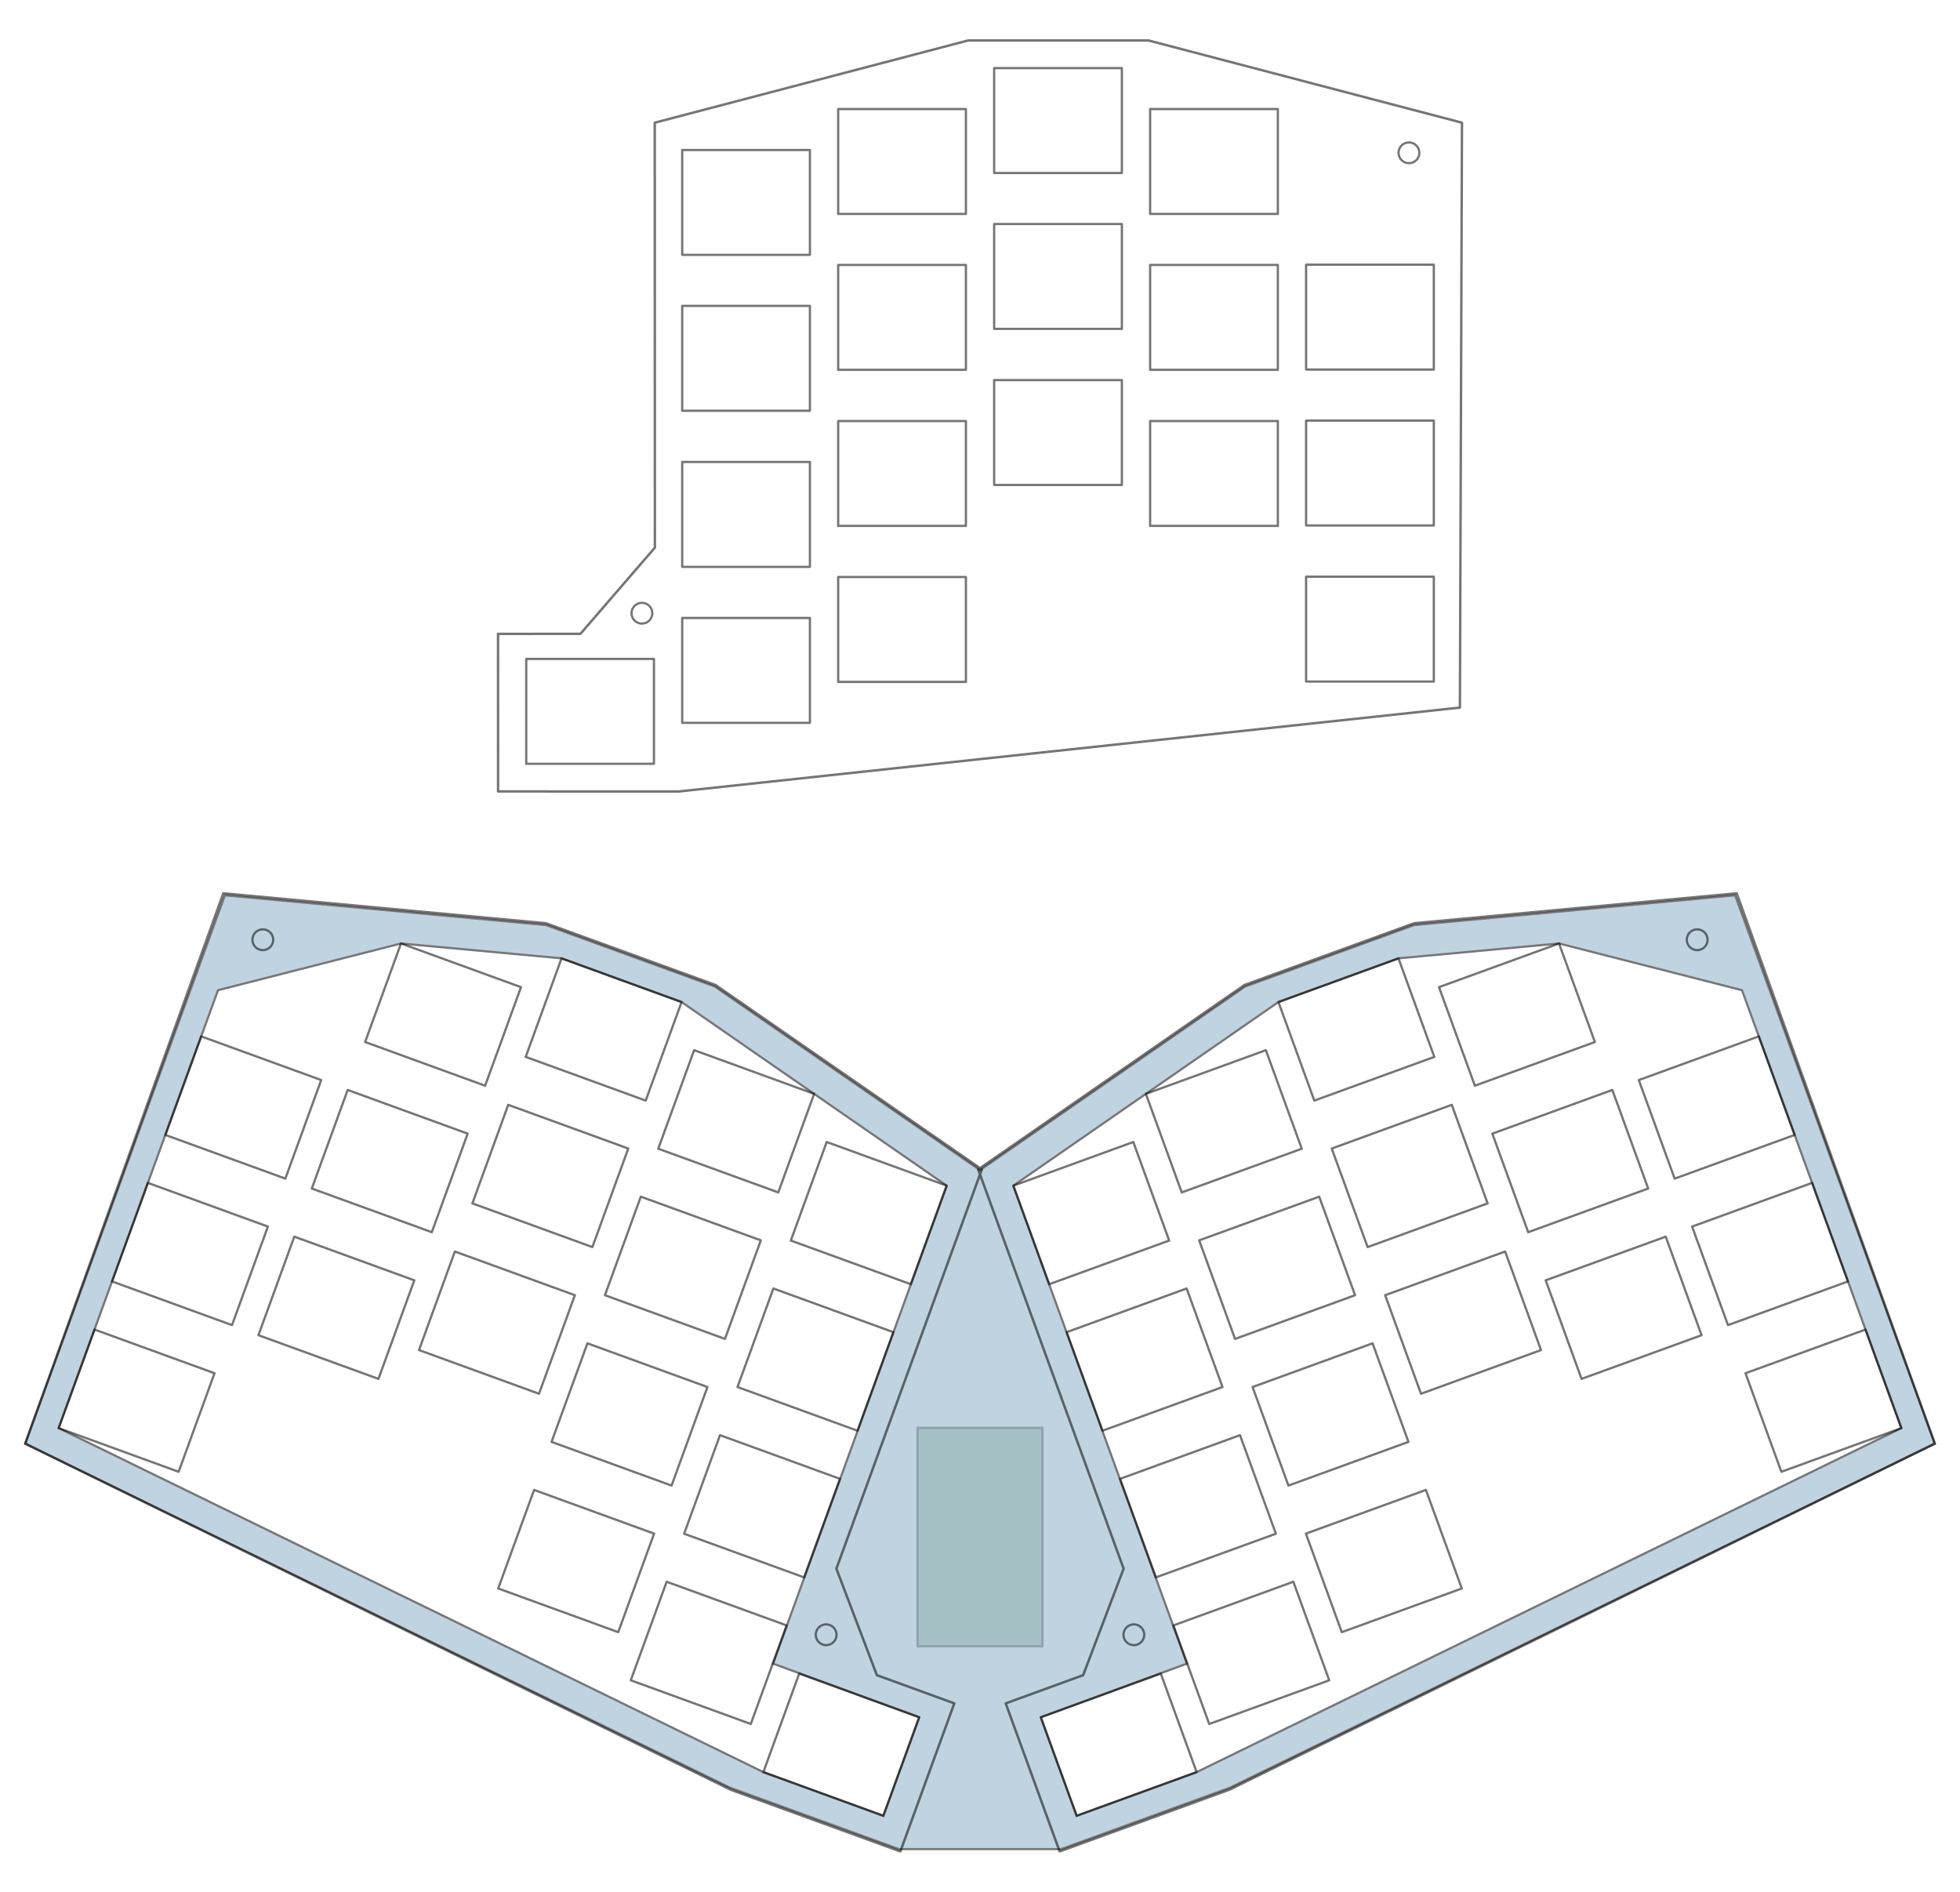
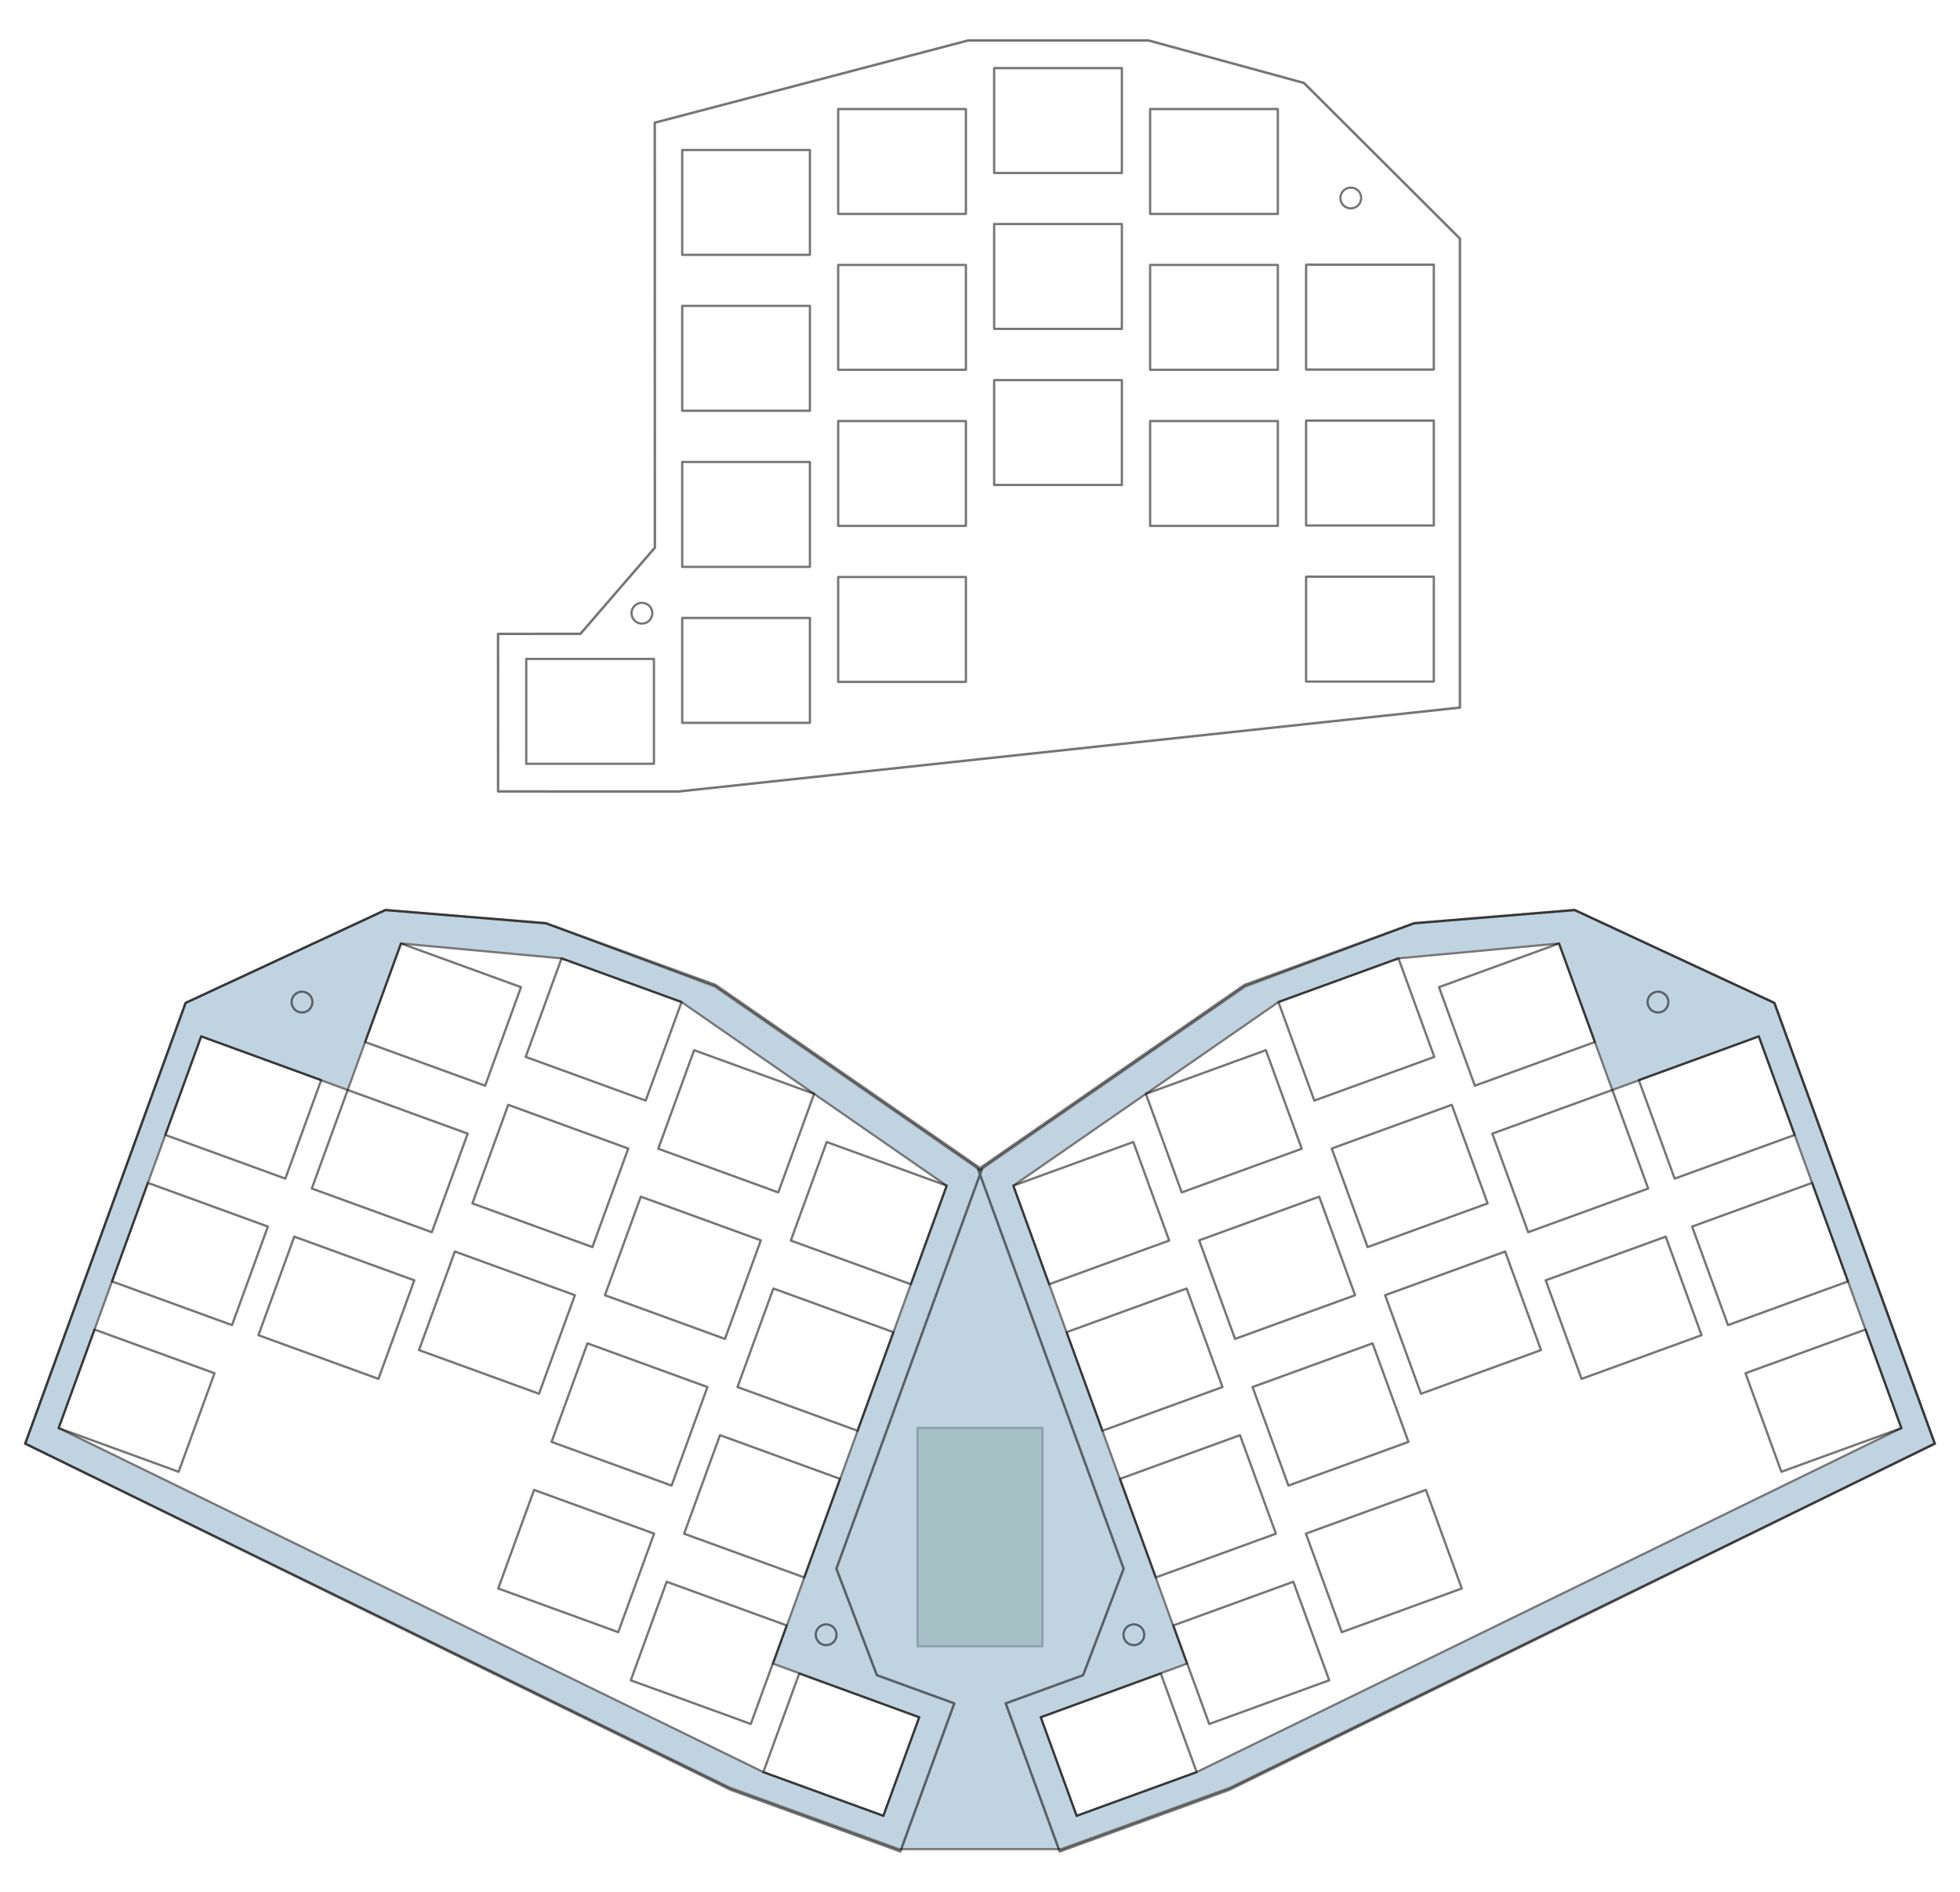
<svg xmlns="http://www.w3.org/2000/svg" xmlns:xlink="http://www.w3.org/1999/xlink" width="239.387mm" height="230.967mm" viewBox="0 0 239.387 230.967" version="1.1" id="svg2944">
  <defs id="defs2938" />
  <g id="g2153" style="display:none;opacity:0.644">
    <rect style="fill:#74a16f;fill-opacity:1;stroke:#000000;stroke-width:0.421;stroke-linejoin:round;stroke-opacity:1;stop-color:#000000" id="rect2149" width="18" height="48" x="110.694" y="158.951" />
  </g>
  <g style="display:inline;opacity:0.644" id="layer2">
    <rect style="opacity:0.644;fill:#74a16f;fill-opacity:1;stroke:#000000;stroke-width:0.289;stroke-linejoin:round;stroke-opacity:1;stop-color:#000000" id="rect1250-2" width="15.24" height="26.67" x="112.074" y="174.378" />
  </g>
  <g id="layer3" style="display:inline;opacity:0.538">
-     <path transform="scale(0.2645833)" d="m 103.811,413.236 -92.172,253.092 325.366,158.813 77.941,28.344 h 74.879 L 567.766,825.141 893.134,666.328 800.959,413.236 652.715,426.992 574.771,455.361 452.385,540.107 330,455.361 252.057,426.992 Z m 81.291,22.236 74.121,6.867 55.402,20.164 61.193,42.385 61.195,42.383 -80.158,220.59 67.477,24.766 -16.557,45.488 L 352.375,817.949 27.067,659.16 100.629,457.045 Z m 534.566,0 84.473,21.572 73.565,202.115 -325.309,158.79 -55.402,20.166 -16.557,-45.488 67.479,-24.766 -80.158,-220.59 61.193,-42.383 61.195,-42.385 55.4,-20.164 z" style="opacity:1;fill:#89aec8;fill-opacity:1;stroke:#010004;stroke-width:1px;stroke-linecap:butt;stroke-linejoin:miter;stroke-opacity:1;stop-opacity:1" id="path3627" />
+     <path transform="scale(0.2645833)" d="m 85.673,462.919 -74.035,203.409 325.366,158.813 77.941,28.344 h 74.879 l 77.941,-28.344 325.368,-158.813 -74.035,-203.409 -92.229,-42.883 -74.093,6.105 -78.006,29.221 L 452.385,540.107 330,455.361 251.995,426.141 177.902,420.036 Z m 99.428,-27.446 74.121,6.867 55.402,20.164 61.193,42.385 61.195,42.383 -80.158,220.59 67.477,24.766 -16.557,45.488 L 352.375,817.949 27.067,659.16 92.874,478.356 160.492,503.09 Z m 534.566,0 24.612,67.617 67.619,-24.734 65.807,180.803 -325.309,158.79 -55.402,20.166 -16.557,-45.488 67.479,-24.766 -80.158,-220.59 61.193,-42.383 61.195,-42.385 55.4,-20.164 z" style="opacity:1;fill:#89aec8;fill-opacity:1;stroke:#010004;stroke-width:1px;stroke-linecap:butt;stroke-linejoin:miter;stroke-opacity:1;stop-opacity:1" id="path3627" />
  </g>
  <g id="layer1" transform="translate(2.249172,-5.700928)" style="display:inline;opacity:0.542">
    <g id="g1017" transform="translate(61.8848,23.88)" style="display:inline">
      <g transform="translate(0,4.999696)" id="g2653">
        <rect style="fill:none;stroke:#000000;stroke-width:0.276;stroke-linejoin:round;stroke-miterlimit:4;stroke-dasharray:none;stroke-opacity:1" id="rect1798-3-1-5" width="15.599" height="12.808" x="0.138" y="57.288" />
      </g>
      <g id="g2653-4" transform="translate(19.05)">
        <rect style="fill:none;stroke:#000000;stroke-width:0.276;stroke-linejoin:round;stroke-miterlimit:4;stroke-dasharray:none;stroke-opacity:1" id="rect1798-0" width="15.599" height="12.808" x="0.138" y="0.138" />
        <rect y="19.176" x="0.138" height="12.808" width="15.599" id="rect1798-3-6" style="fill:none;stroke:#000000;stroke-width:0.276;stroke-linejoin:round;stroke-miterlimit:4;stroke-dasharray:none;stroke-opacity:1" />
        <rect style="fill:none;stroke:#000000;stroke-width:0.276;stroke-linejoin:round;stroke-miterlimit:4;stroke-dasharray:none;stroke-opacity:1" id="rect1798-3-1-53" width="15.599" height="12.808" x="0.138" y="38.238" />
        <rect y="57.288" x="0.138" height="12.808" width="15.599" id="rect1798-3-1-5-8" style="fill:none;stroke:#000000;stroke-width:0.276;stroke-linejoin:round;stroke-miterlimit:4;stroke-dasharray:none;stroke-opacity:1" />
      </g>
      <g id="g2653-49" transform="translate(38.1,-5)">
        <rect style="fill:none;stroke:#000000;stroke-width:0.276;stroke-linejoin:round;stroke-miterlimit:4;stroke-dasharray:none;stroke-opacity:1" id="rect1798-1" width="15.599" height="12.808" x="0.138" y="0.138" />
        <rect y="19.176" x="0.138" height="12.808" width="15.599" id="rect1798-3-5" style="fill:none;stroke:#000000;stroke-width:0.276;stroke-linejoin:round;stroke-miterlimit:4;stroke-dasharray:none;stroke-opacity:1" />
        <rect style="fill:none;stroke:#000000;stroke-width:0.276;stroke-linejoin:round;stroke-miterlimit:4;stroke-dasharray:none;stroke-opacity:1" id="rect1798-3-1-9" width="15.599" height="12.808" x="0.138" y="38.238" />
        <rect y="57.288" x="0.138" height="12.808" width="15.599" id="rect1798-3-1-5-83" style="fill:none;stroke:#000000;stroke-width:0.276;stroke-linejoin:round;stroke-miterlimit:4;stroke-dasharray:none;stroke-opacity:1" />
      </g>
      <g id="g2653-1" transform="translate(57.15,-10)">
        <rect style="fill:none;stroke:#000000;stroke-width:0.276;stroke-linejoin:round;stroke-miterlimit:4;stroke-dasharray:none;stroke-opacity:1" id="rect1798-9" width="15.599" height="12.808" x="0.138" y="0.138" />
        <rect y="19.176" x="0.138" height="12.808" width="15.599" id="rect1798-3-67" style="fill:none;stroke:#000000;stroke-width:0.276;stroke-linejoin:round;stroke-miterlimit:4;stroke-dasharray:none;stroke-opacity:1" />
        <rect style="fill:none;stroke:#000000;stroke-width:0.276;stroke-linejoin:round;stroke-miterlimit:4;stroke-dasharray:none;stroke-opacity:1" id="rect1798-3-1-8" width="15.599" height="12.808" x="0.138" y="38.238" />
      </g>
      <g id="g2653-5" transform="translate(76.2,-5)">
        <rect style="fill:none;stroke:#000000;stroke-width:0.276;stroke-linejoin:round;stroke-miterlimit:4;stroke-dasharray:none;stroke-opacity:1" id="rect1798-5" width="15.599" height="12.808" x="0.138" y="0.138" />
        <rect y="19.176" x="0.138" height="12.808" width="15.599" id="rect1798-3-61" style="fill:none;stroke:#000000;stroke-width:0.276;stroke-linejoin:round;stroke-miterlimit:4;stroke-dasharray:none;stroke-opacity:1" />
        <rect style="fill:none;stroke:#000000;stroke-width:0.276;stroke-linejoin:round;stroke-miterlimit:4;stroke-dasharray:none;stroke-opacity:1" id="rect1798-3-1-59" width="15.599" height="12.808" x="0.138" y="38.238" />
      </g>
      <g id="g2653-9" transform="translate(95.25,14.00793)" style="display:inline">
        <rect style="fill:none;stroke:#000000;stroke-width:0.276;stroke-linejoin:round;stroke-miterlimit:4;stroke-dasharray:none;stroke-opacity:1" id="rect1798-51" width="15.599" height="12.808" x="0.138" y="0.138" />
        <rect y="19.176" x="0.138" height="12.808" width="15.599" id="rect1798-3-7" style="fill:none;stroke:#000000;stroke-width:0.276;stroke-linejoin:round;stroke-miterlimit:4;stroke-dasharray:none;stroke-opacity:1" />
        <rect style="fill:none;stroke:#000000;stroke-width:0.276;stroke-linejoin:round;stroke-miterlimit:4;stroke-dasharray:none;stroke-opacity:1" id="rect1798-3-1-4" width="15.599" height="12.808" x="0.138" y="38.238" />
      </g>
-       <path d="m 54.105,-13.236 -38.269,10.04 0.015,51.895 -9.093,10.529 -10.063,0.002 0.005,19.244 22.042,0.006 L 114.174,68.232 114.425,-3.195 76.15,-13.236 Z" style="font-variation-settings:normal;display:inline;opacity:1;vector-effect:none;fill:none;fill-opacity:1;stroke:#000000;stroke-width:0.3;stroke-linecap:butt;stroke-linejoin:round;stroke-miterlimit:4;stroke-dasharray:none;stroke-dashoffset:0;stroke-opacity:1;stop-color:#000000;stop-opacity:1" id="rect1309" />
-       <circle r="1.27" cy="0.483" cx="107.95" id="path1222-5" style="font-variation-settings:normal;opacity:1;vector-effect:none;fill:none;fill-opacity:1;stroke:#000000;stroke-width:0.271;stroke-linecap:butt;stroke-linejoin:round;stroke-miterlimit:4;stroke-dasharray:none;stroke-dashoffset:0;stroke-opacity:1;stop-color:#000000;stop-opacity:1" />
+       <path d="m 54.105,-13.236 -38.269,10.04 0.015,51.895 -9.093,10.529 -10.063,0.002 0.005,19.244 22.042,0.006 95.432,-10.248 V 10.959 L 95.124,-8.049 76.15,-13.236 Z" style="font-variation-settings:normal;display:inline;opacity:1;vector-effect:none;fill:none;fill-opacity:1;stroke:#000000;stroke-width:0.3;stroke-linecap:butt;stroke-linejoin:round;stroke-miterlimit:4;stroke-dasharray:none;stroke-dashoffset:0;stroke-opacity:1;stop-color:#000000;stop-opacity:1" id="rect1309" />
+       <circle r="1.27" cy="5.999" cx="100.847" id="path1222-5" style="font-variation-settings:normal;opacity:1;vector-effect:none;fill:none;fill-opacity:1;stroke:#000000;stroke-width:0.271;stroke-linecap:butt;stroke-linejoin:round;stroke-miterlimit:4;stroke-dasharray:none;stroke-dashoffset:0;stroke-opacity:1;stop-color:#000000;stop-opacity:1" />
      <circle r="1.27" cy="56.708" cx="14.268" id="circle886" style="font-variation-settings:normal;display:inline;opacity:1;vector-effect:none;fill:none;fill-opacity:1;stroke:#000000;stroke-width:0.271;stroke-linecap:butt;stroke-linejoin:round;stroke-miterlimit:4;stroke-dasharray:none;stroke-dashoffset:0;stroke-opacity:1;stop-color:#000000;stop-opacity:1" />
    </g>
    <use transform="rotate(-20,459.9504,-27.41205)" height="100%" width="100%" id="use880" xlink:href="#g1017" y="0" x="0" style="display:inline" />
    <use transform="matrix(-1,0,0,1,234.8892,5.4379604e-6)" height="100%" width="100%" id="use882" xlink:href="#use880" y="0" x="0" style="display:inline" />
  </g>
</svg>
